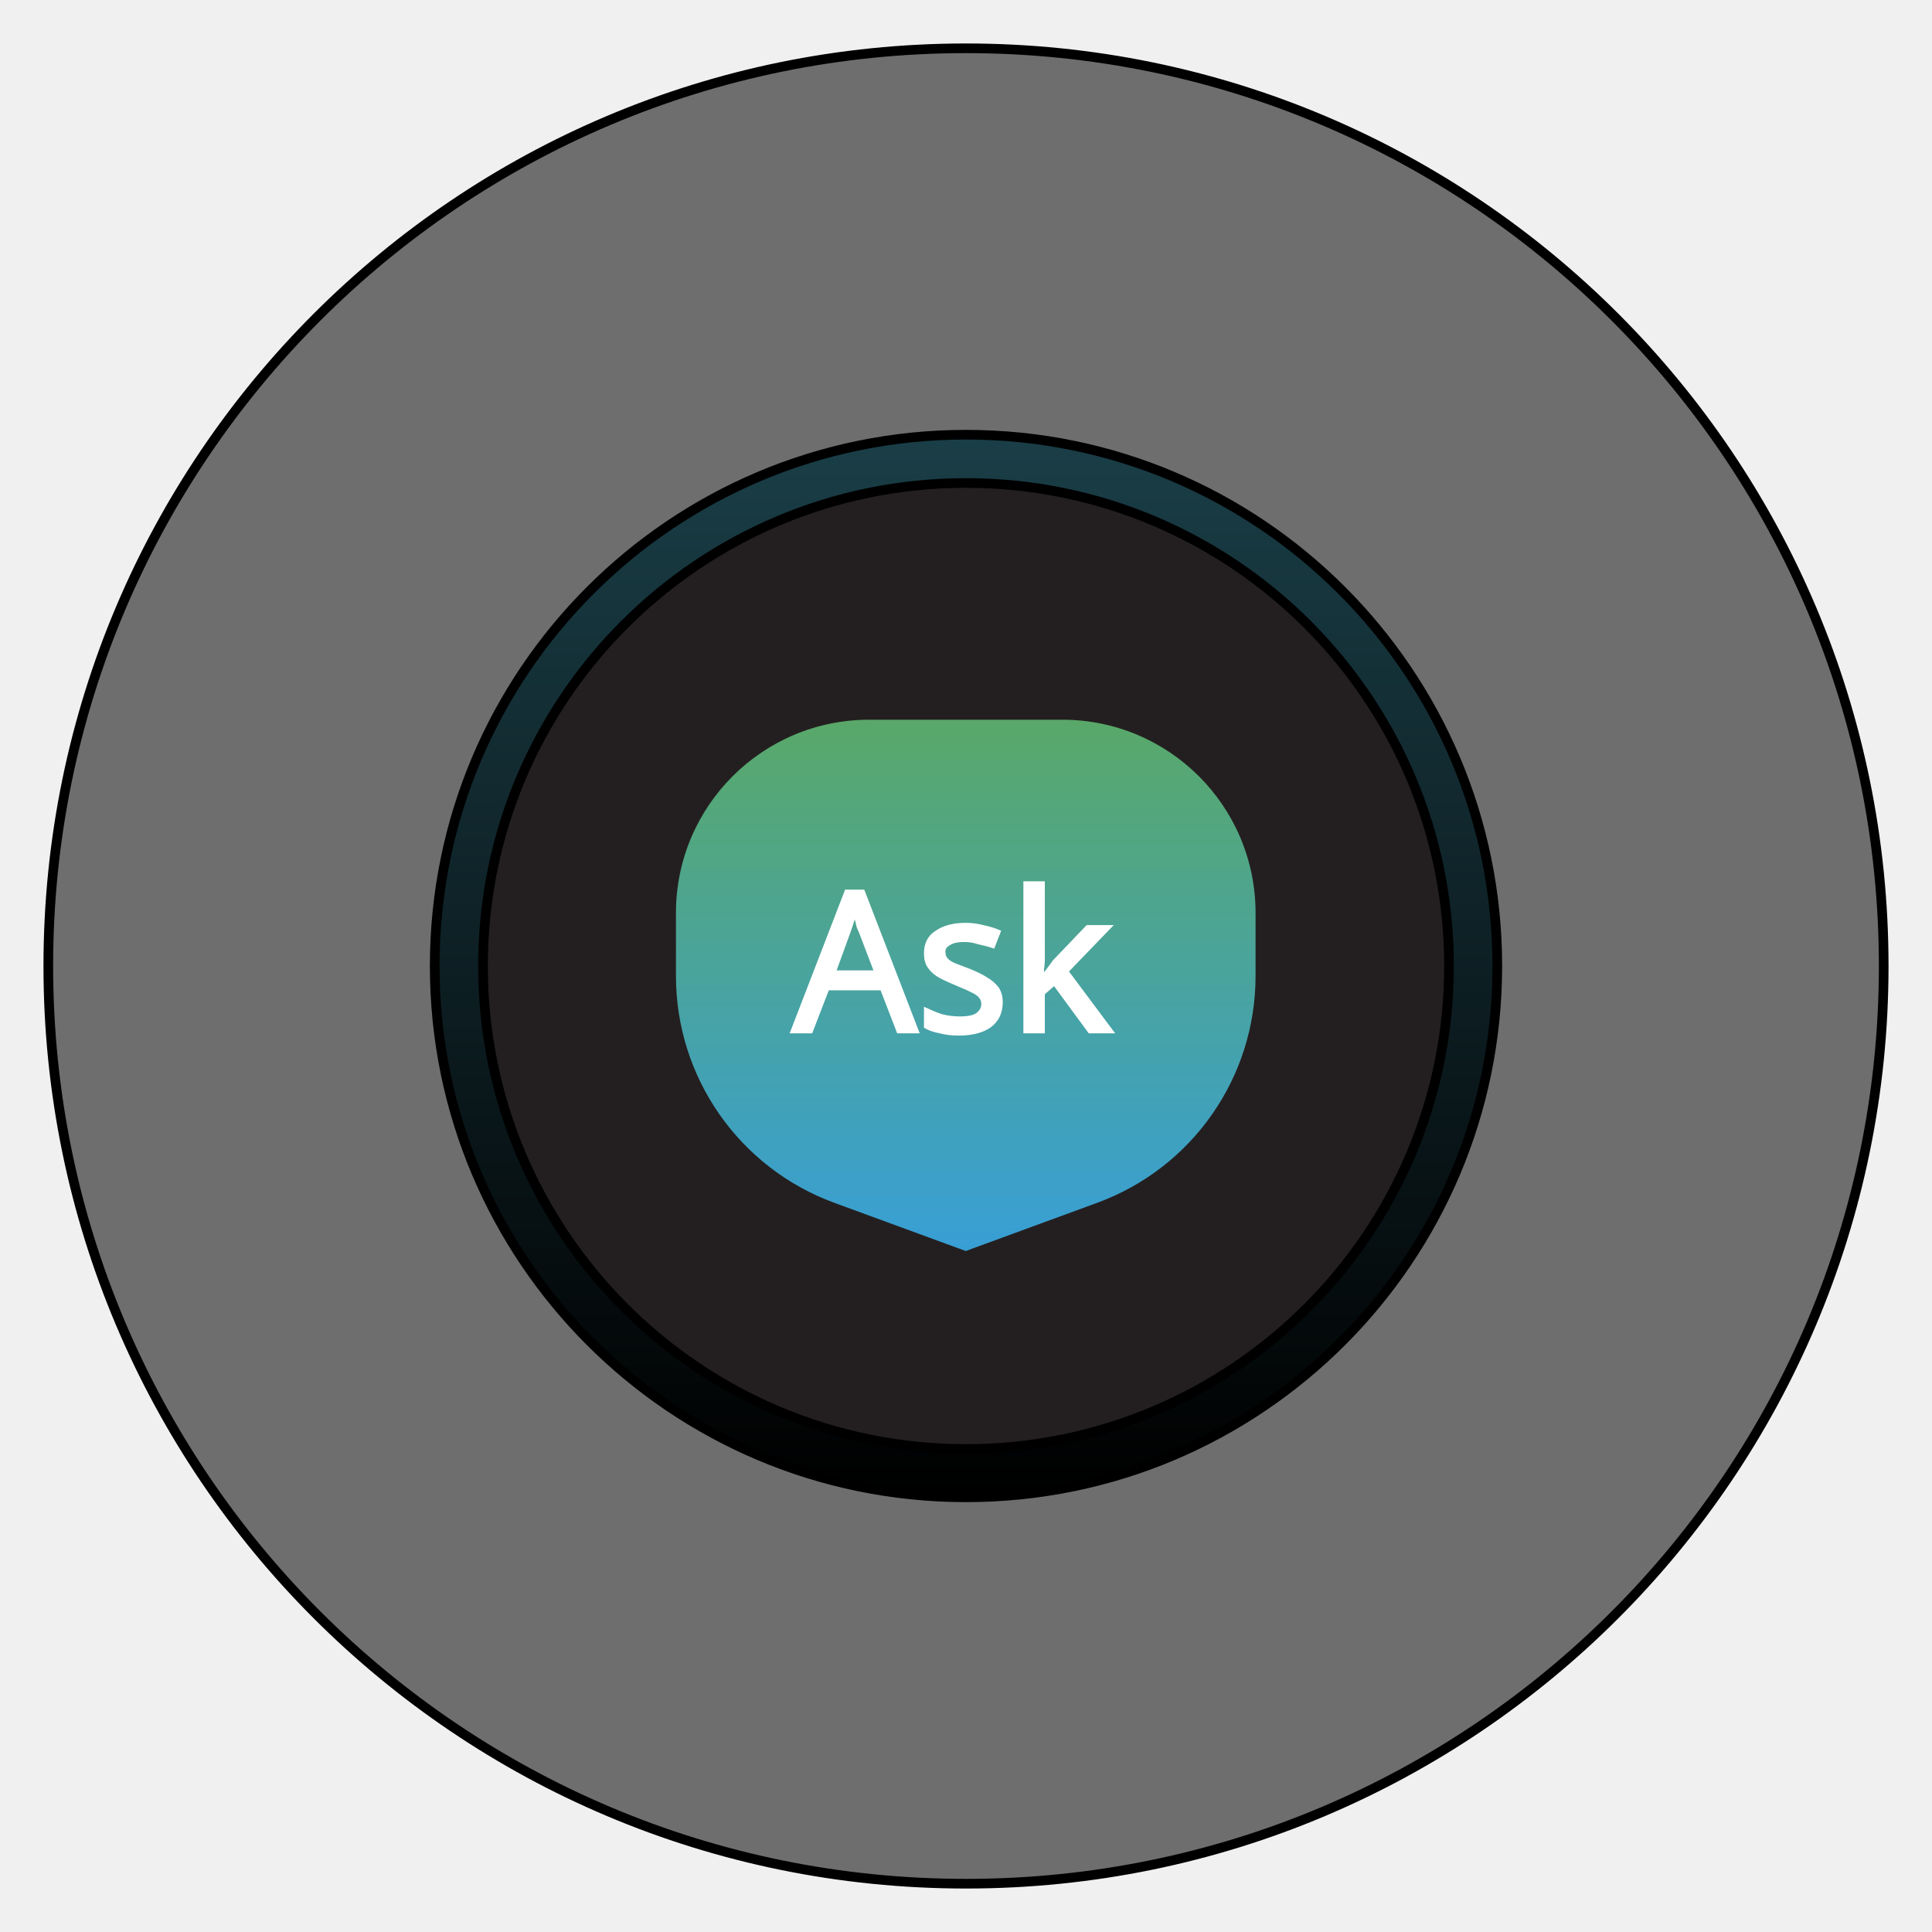
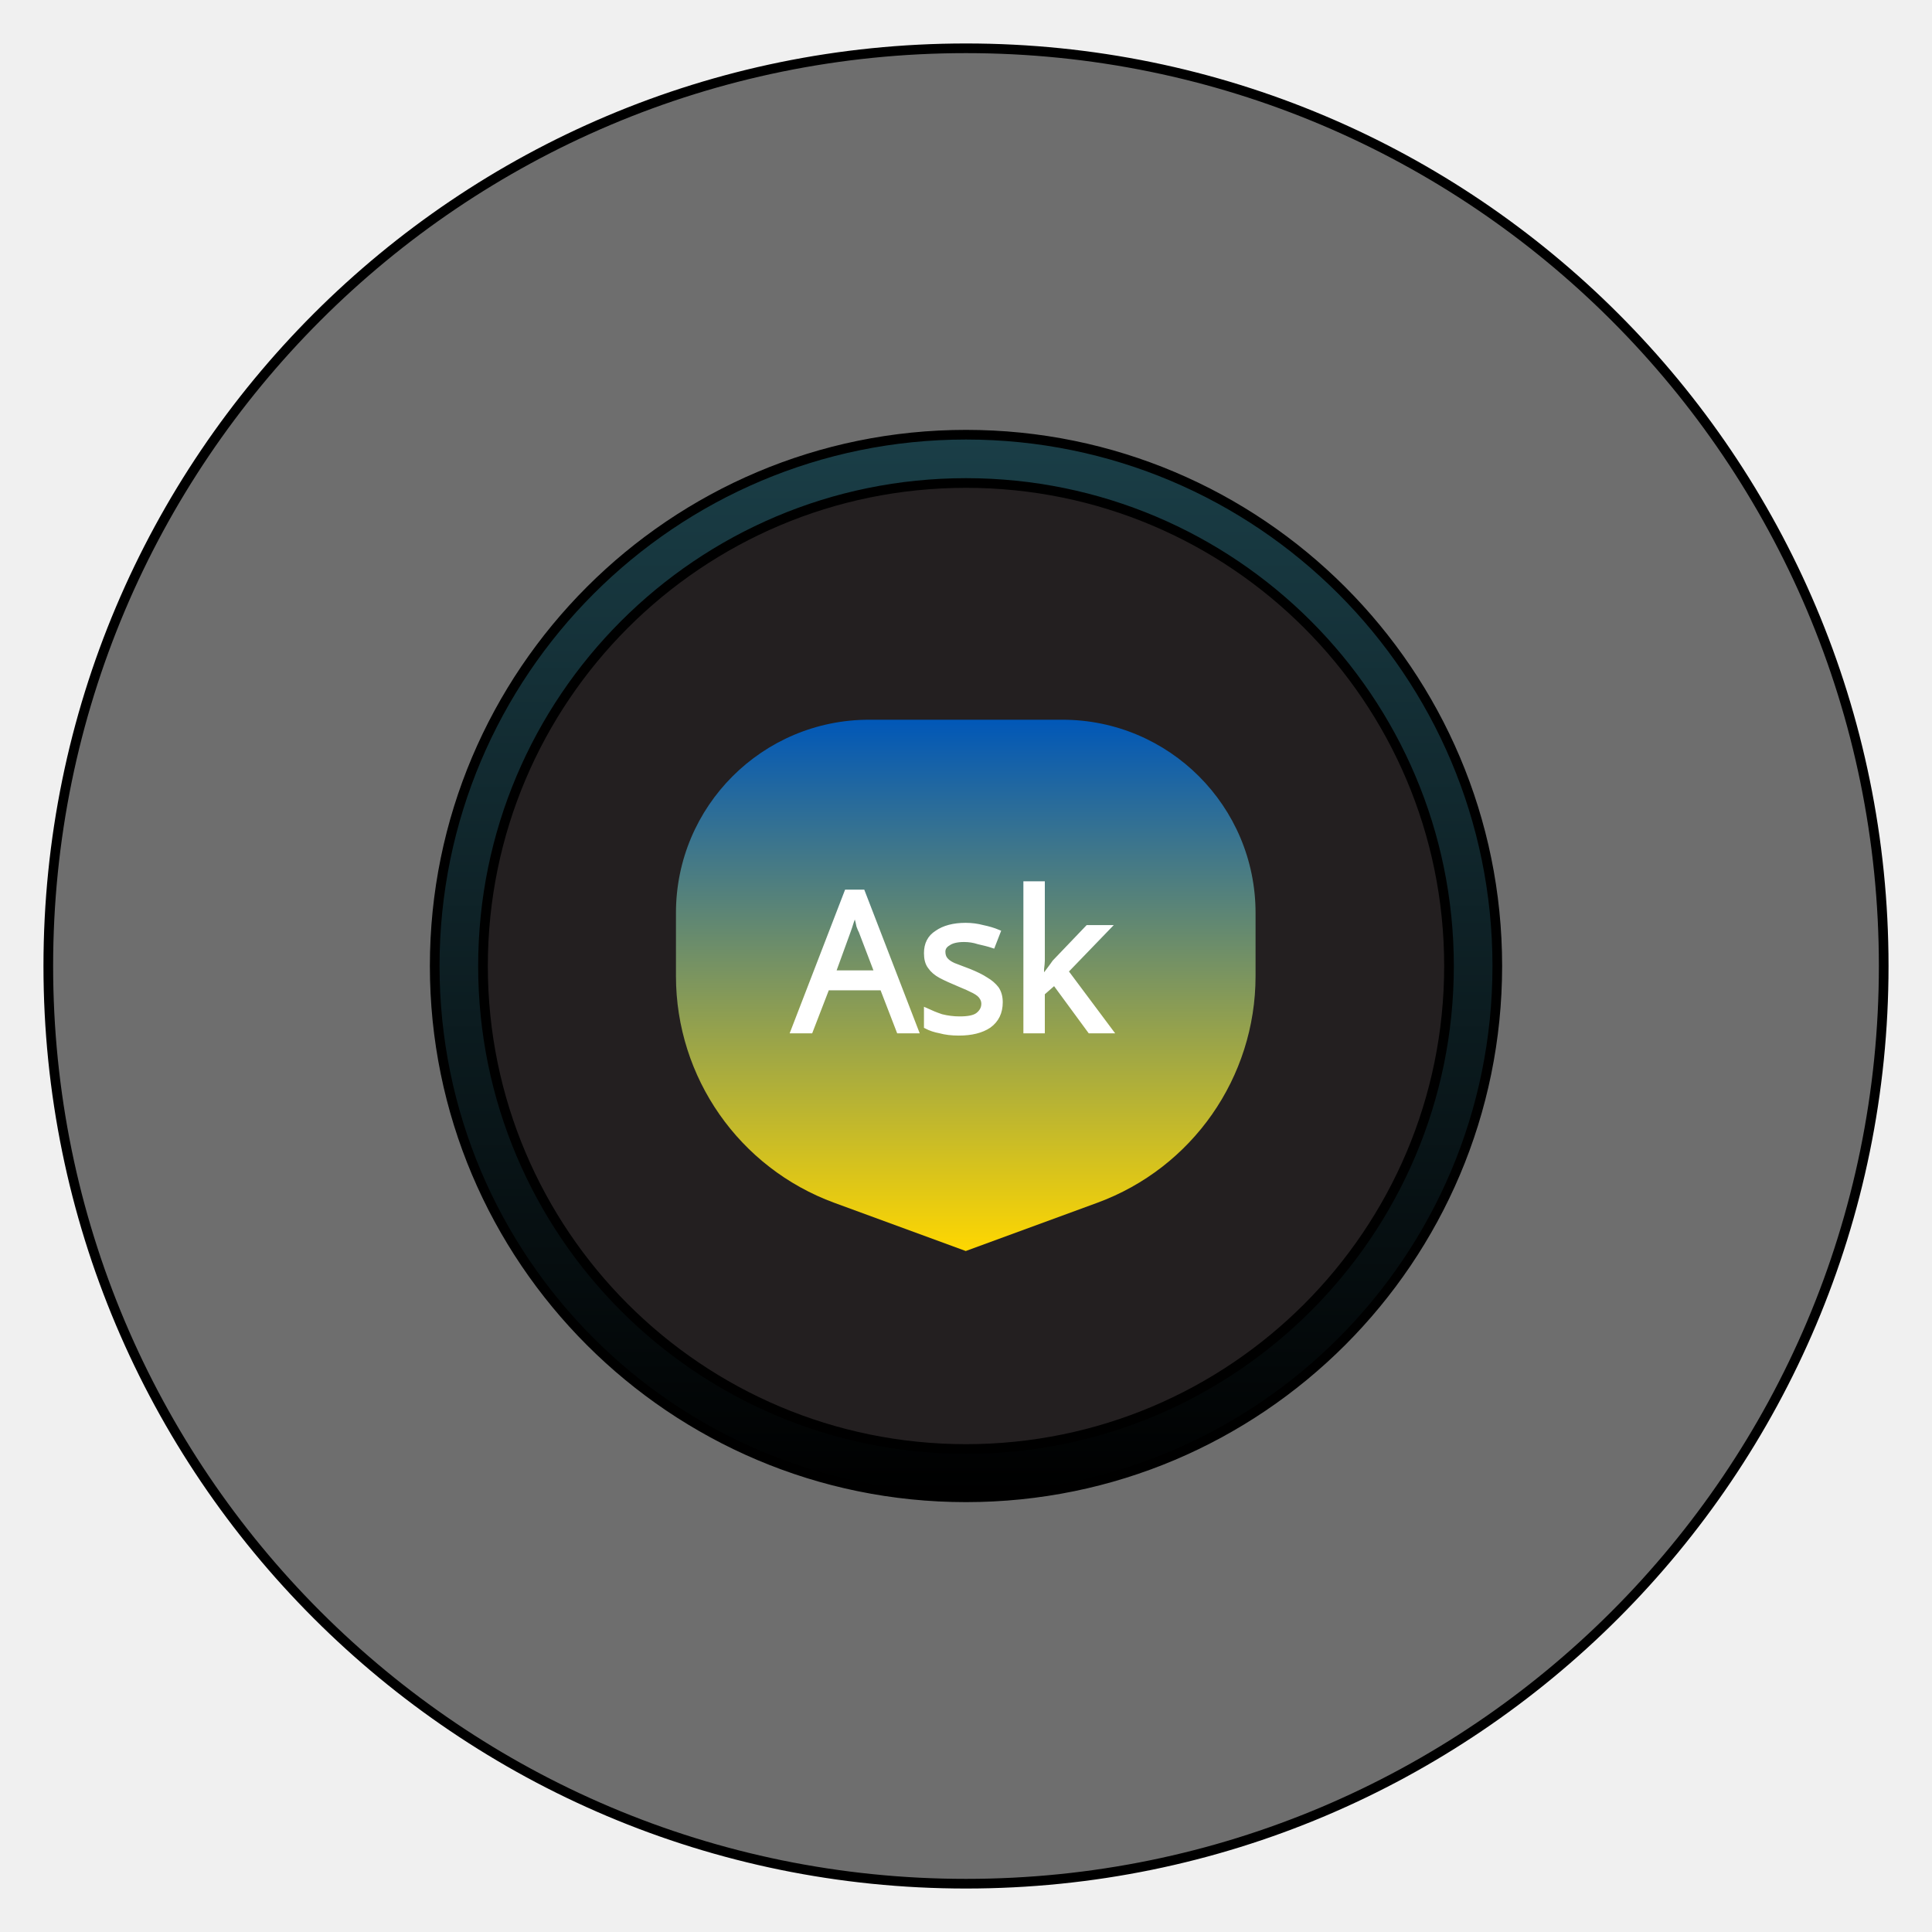
<svg xmlns="http://www.w3.org/2000/svg" width="40" height="40" viewBox="0 0 40 40">
  <defs>
    <linearGradient id="untitled-a" x1="50%" x2="50%" y1="0%" y2="100%">
      <stop offset="0%" stop-color="#1A3E47" />
      <stop offset="100%" />
    </linearGradient>
    <linearGradient id="untitled-b" x1="50%" x2="50%" y1="0%" y2="100%">
-       <stop offset="0%" stop-color="#59A869" />
-       <stop offset="100%" stop-color="#389FD6" />
+       <stop offset="0%" stop-color="#0057b8" />
+       <stop offset="100%" stop-color="#ffd700" />
    </linearGradient>
  </defs>
  <g fill="none" fill-rule="evenodd">
    <rect width="40" height="40" />
    <circle cx="20" cy="20" r="19" fill="#6E6E6E" fill-rule="nonzero" stroke="#000" stroke-width=".2" />
    <g transform="translate(9 9)">
      <circle cx="11" cy="11" r="11" fill="url(#untitled-a)" fill-rule="nonzero" stroke="#000" stroke-width=".2" />
      <circle cx="11" cy="11" r="10" fill="#231F20" fill-rule="nonzero" stroke="#000" stroke-width=".2" />
      <path fill="url(#untitled-b)" fill-rule="nonzero" d="M8.995,5.901 L12.995,5.901 C15.204,5.901 16.995,7.692 16.995,9.901 L16.995,11.209 C16.995,13.307 15.686,15.181 13.716,15.903 L10.995,16.901 L10.995,16.901 L8.274,15.903 C6.304,15.181 4.995,13.307 4.995,11.209 L4.995,9.901 C4.995,7.692 6.786,5.901 8.995,5.901 Z" />
      <text fill="#FFF" stroke="#FFF" stroke-width=".1" font-family="Gotham" font-size="4" transform="translate(7 8)">
        <tspan x=".422" y="4.341">Ask</tspan>
      </text>
    </g>
  </g>
</svg>
